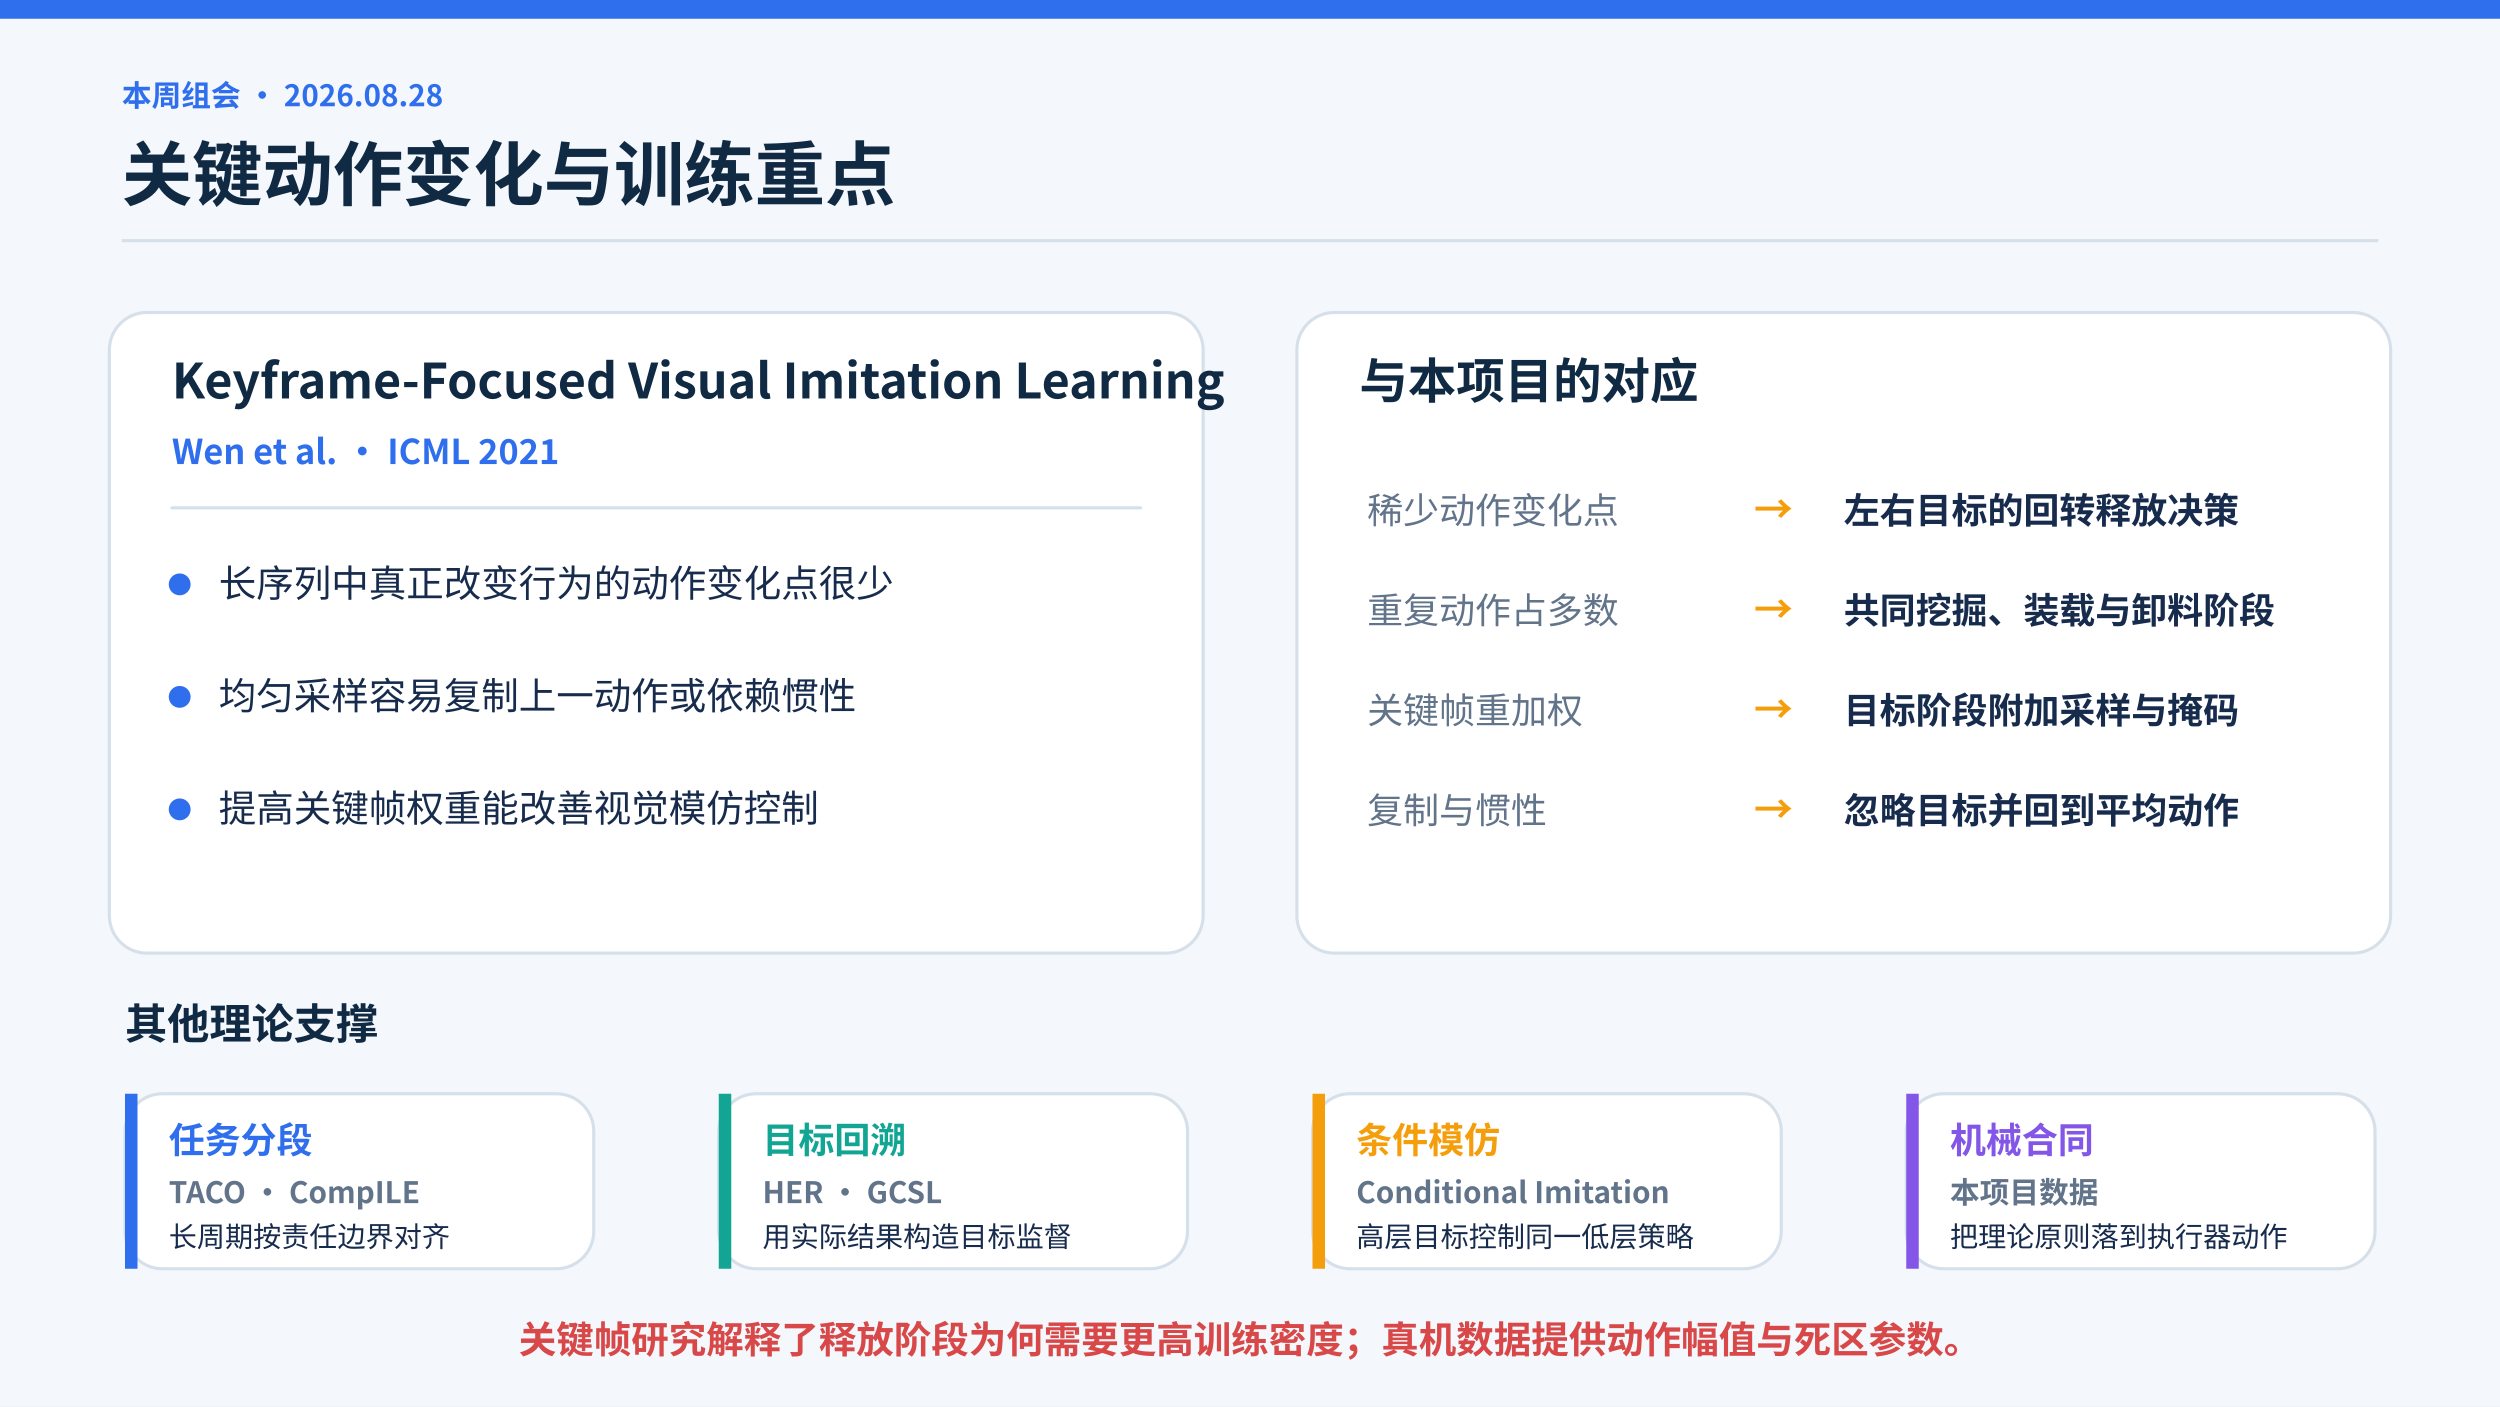
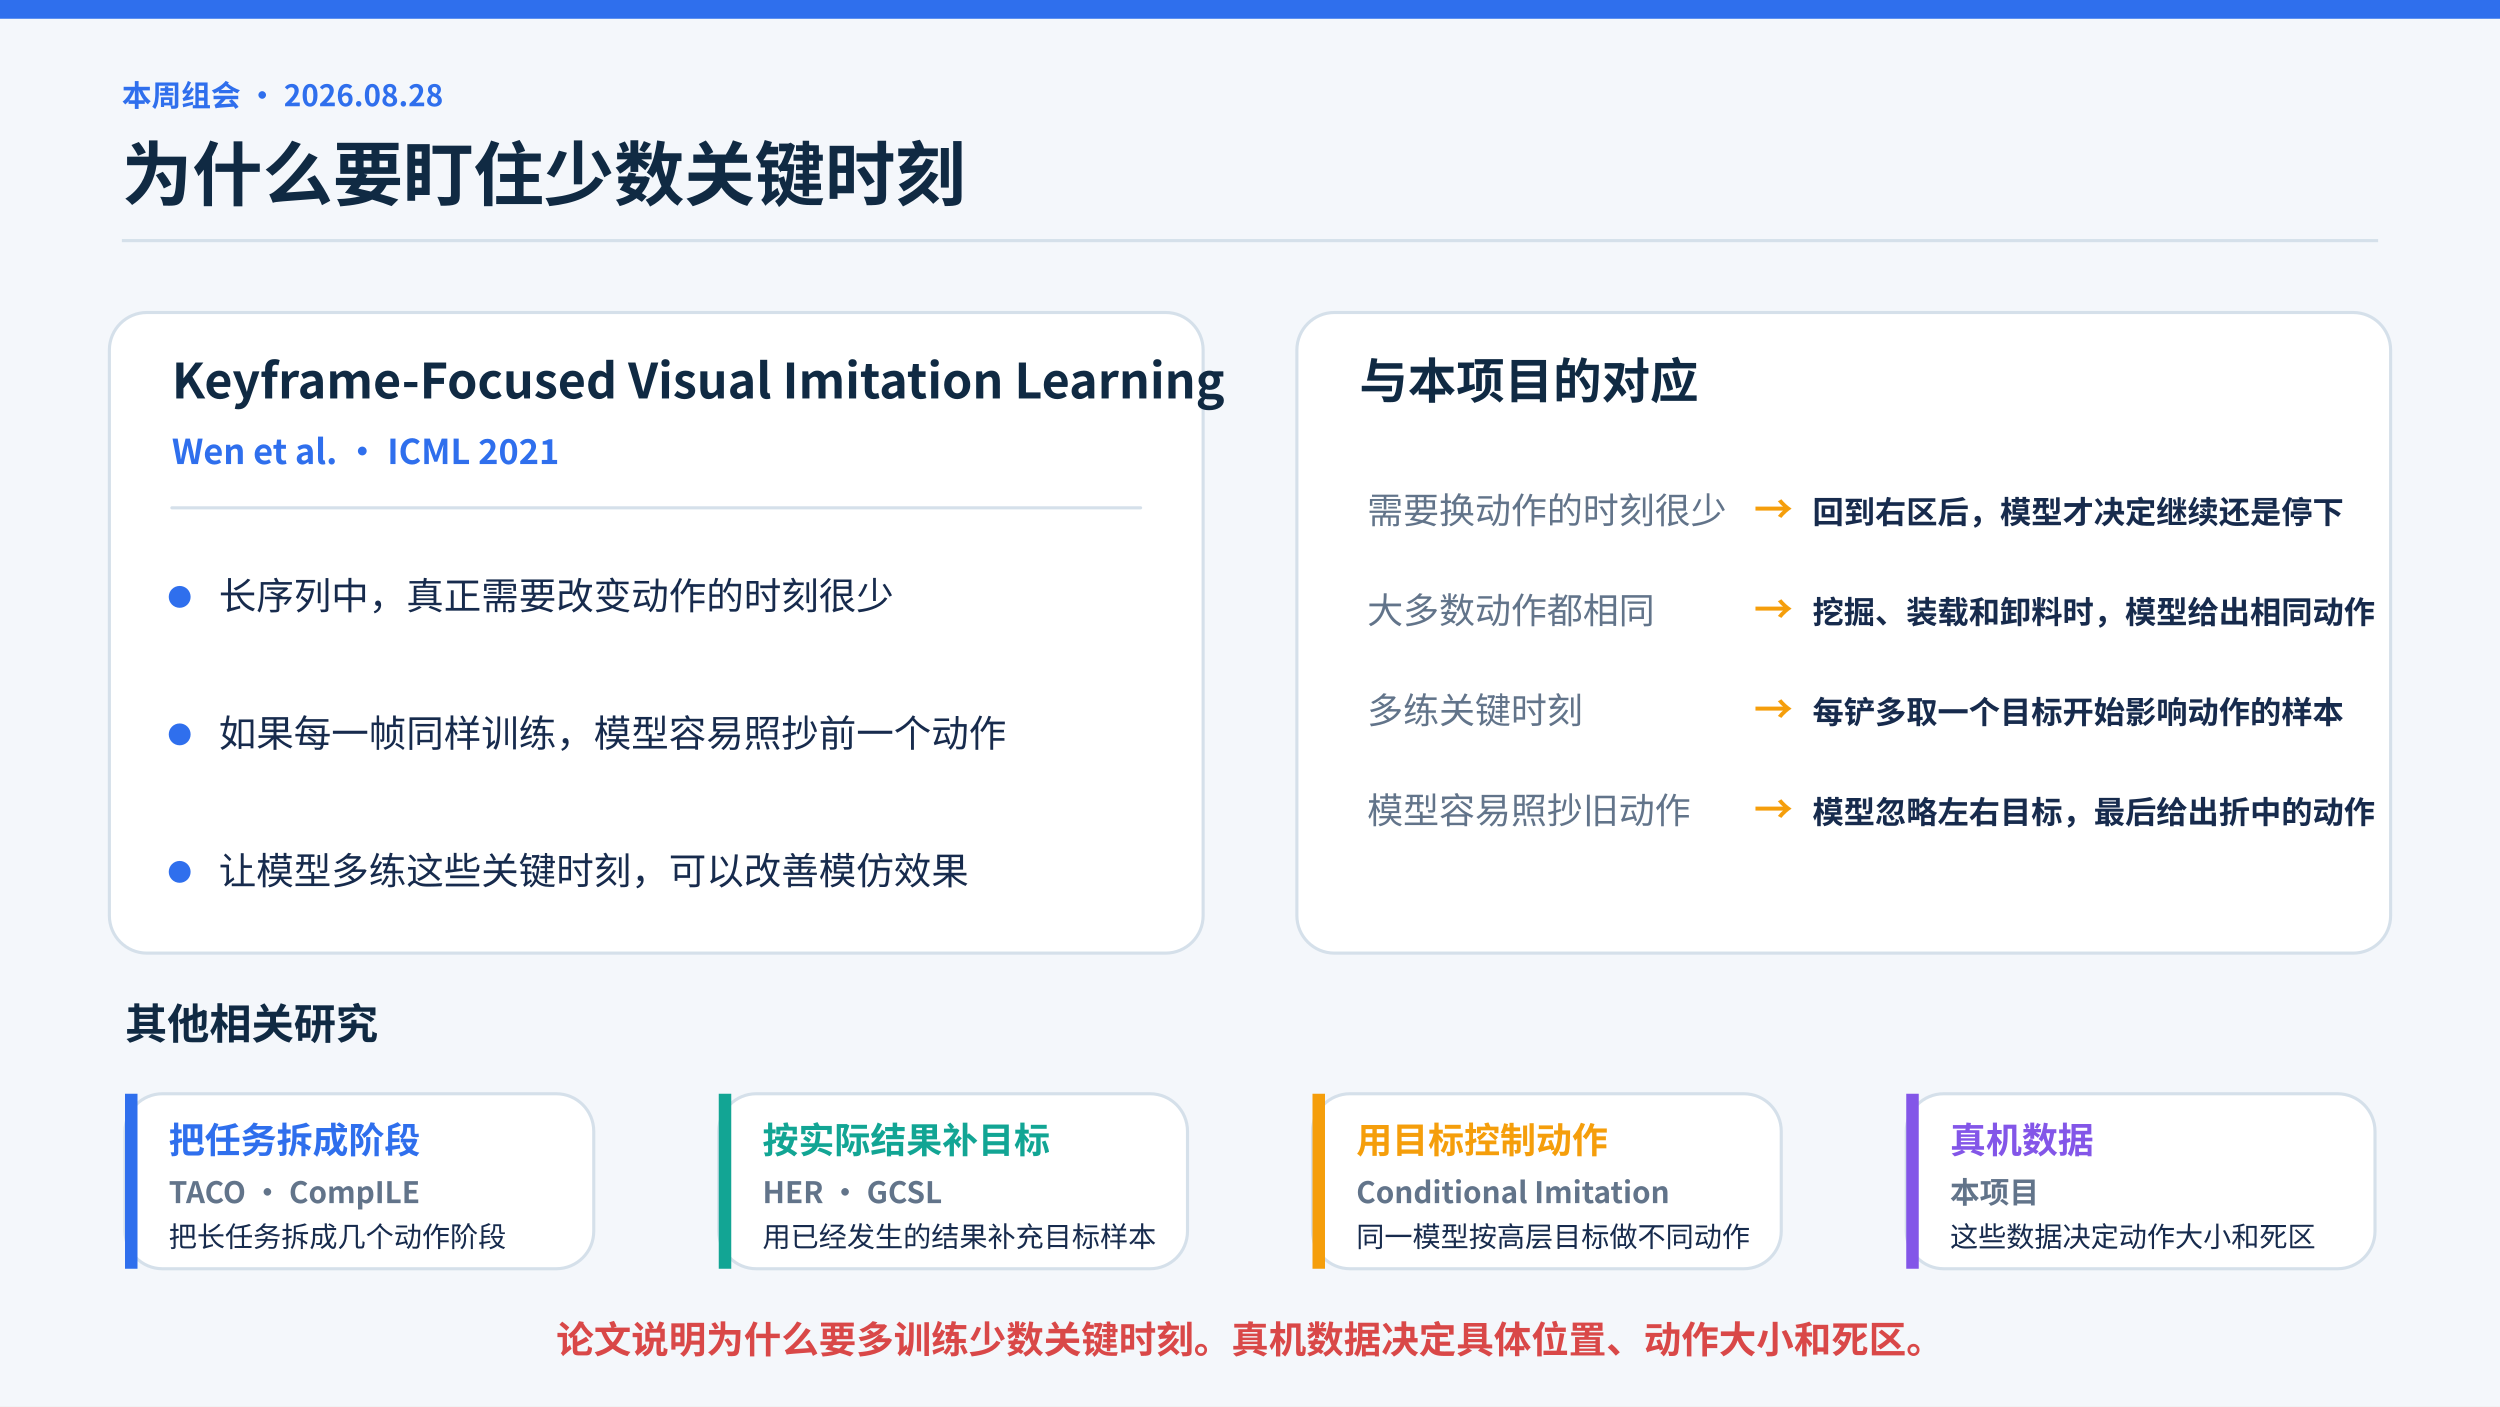
<svg xmlns="http://www.w3.org/2000/svg" viewBox="0 0 1600 900" role="img" aria-labelledby="svg-title svg-desc">
  <defs>
    <marker id="arrowhead" markerWidth="10" markerHeight="10" refX="8" refY="3" orient="auto" markerUnits="strokeWidth">
      <path d="M0,0 L0,6 L9,3 z" fill="#9FB1C2" />
    </marker>
    <style>
      text { font-family: "Noto Sans CJK SC", "Source Han Sans SC", "Microsoft YaHei", Arial, sans-serif; }
    </style>
  </defs>
  <rect width="1600" height="900" fill="#F4F7FB" />
  <rect width="1600" height="12" fill="#2F6FED" />
  <text x="78" y="68" font-family="Noto Sans CJK SC, Source Han Sans SC, Microsoft YaHei, Arial, sans-serif" font-size="19" font-weight="700" fill="#2F6FED">本周组会 · 2026.08.28</text>
-   <text x="78" y="128" font-family="Noto Sans CJK SC, Source Han Sans SC, Microsoft YaHei, Arial, sans-serif" font-size="45" font-weight="700" fill="#102A43">关键动作变化与训练重点</text>
+   <text x="78" y="128" font-family="Noto Sans CJK SC, Source Han Sans SC, Microsoft YaHei, Arial, sans-serif" font-size="45" font-weight="700" fill="#102A43">为什么要盯住少数关键时刻</text>
  <line x1="78" y1="154" x2="1522" y2="154" stroke="#D5E0EA" stroke-width="2" />
  <rect x="70" y="200" width="700" height="410" rx="24" fill="#FFFFFF" stroke="#D5E0EA" stroke-width="2" />
  <text x="110" y="255" font-size="31" fill="#102A43" font-weight="700" text-anchor="start">Keyframe-Focused Visual Imitation Learning</text>
  <text x="110" y="297" font-size="22" fill="#2F6FED" font-weight="700" text-anchor="start">Wen et al. · ICML 2021</text>
  <line x1="110" y1="325" x2="730" y2="325" stroke="#D5E0EA" stroke-width="2" stroke-linecap="round" />
-   <circle cx="115" cy="374" r="7" fill="#2F6FED" />
-   <text x="140" y="382" font-size="24" fill="#172B4D" font-weight="400" text-anchor="start">长序列中真正改变行为的动作变化点很少</text>
-   <circle cx="115" cy="446" r="7" fill="#2F6FED" />
-   <text x="140" y="454" font-size="24" fill="#172B4D" font-weight="400" text-anchor="start">均匀采样容易复制上一动作或依赖惯性</text>
-   <circle cx="115" cy="518" r="7" fill="#2F6FED" />
-   <text x="140" y="526" font-size="24" fill="#172B4D" font-weight="400" text-anchor="start">提高关键帧权重能改善视觉模仿控制</text>
+   <circle cx="115" cy="382" r="7" fill="#2F6FED" />
+   <text x="140" y="390" font-size="24" fill="#172B4D" font-weight="400" text-anchor="start">长序列中，真正需要改变动作的时刻很少</text>
+   <circle cx="115" cy="470" r="7" fill="#2F6FED" />
+   <text x="140" y="478" font-size="24" fill="#172B4D" font-weight="400" text-anchor="start">如果每一帧同样训练，模型容易照抄前一个动作</text>
+   <circle cx="115" cy="558" r="7" fill="#2F6FED" />
+   <text x="140" y="566" font-size="24" fill="#172B4D" font-weight="400" text-anchor="start">让模型多练这些关键时刻，可以改善模仿效果</text>
  <rect x="830" y="200" width="700" height="410" rx="24" fill="#FFFFFF" stroke="#D5E0EA" stroke-width="2" />
  <text x="870" y="255" font-size="31" fill="#102A43" font-weight="700" text-anchor="start">与本项目的对应</text>
-   <text x="875" y="335" font-size="23" fill="#62748A" font-weight="400" text-anchor="start">稀少动作变化点</text>
+   <text x="875" y="335" font-size="23" fill="#62748A" font-weight="400" text-anchor="start">需要换动作的时刻很少</text>
  <text x="1135" y="335" font-size="25" fill="#F59E0B" font-weight="700" text-anchor="middle">→</text>
-   <text x="1180" y="335" font-size="23" fill="#172B4D" font-weight="700" text-anchor="start">左右目标的回转释放决策</text>
-   <text x="875" y="399" font-size="23" fill="#62748A" font-weight="400" text-anchor="start">重复动作占多数</text>
+   <text x="1160" y="335" font-size="20" fill="#172B4D" font-weight="700" text-anchor="start">回到右区后，模型才决定继续还是停下</text>
+   <text x="875" y="399" font-size="23" fill="#62748A" font-weight="400" text-anchor="start">大多数动作都相同</text>
  <text x="1135" y="399" font-size="25" fill="#F59E0B" font-weight="700" text-anchor="middle">→</text>
-   <text x="1180" y="399" font-size="23" fill="#172B4D" font-weight="700" text-anchor="start">共同挖掘、装载与卸料阶段</text>
-   <text x="875" y="463" font-size="23" fill="#62748A" font-weight="400" text-anchor="start">关键帧重加权</text>
+   <text x="1160" y="399" font-size="20" fill="#172B4D" font-weight="700" text-anchor="start">挖掘、装载和卸料时，模型给出相同动作</text>
+   <text x="875" y="463" font-size="23" fill="#62748A" font-weight="400" text-anchor="start">多练关键时刻</text>
  <text x="1135" y="463" font-size="25" fill="#F59E0B" font-weight="700" text-anchor="middle">→</text>
-   <text x="1180" y="463" font-size="23" fill="#172B4D" font-weight="700" text-anchor="start">目标阶段附加采样与掩码</text>
-   <text x="875" y="527" font-size="23" fill="#62748A" font-weight="400" text-anchor="start">复制与惯性</text>
+   <text x="1160" y="463" font-size="20" fill="#172B4D" font-weight="700" text-anchor="start">每铲多取一个目标开始影响动作的样本</text>
+   <text x="875" y="527" font-size="23" fill="#62748A" font-weight="400" text-anchor="start">模型容易照抄旧动作</text>
  <text x="1135" y="527" font-size="25" fill="#F59E0B" font-weight="700" text-anchor="middle">→</text>
-   <text x="1180" y="527" font-size="23" fill="#172B4D" font-weight="700" text-anchor="start">忽略目标并回到平均动作</text>
-   <text x="80" y="665" font-size="27" fill="#102A43" font-weight="700" text-anchor="start">其他理论支撑</text>
+   <text x="1160" y="527" font-size="20" fill="#172B4D" font-weight="700" text-anchor="start">模型忽略左右目标，最后给出折中的动作</text>
+   <text x="80" y="665" font-size="27" fill="#102A43" font-weight="700" text-anchor="start">其他相关研究</text>
  <rect x="80" y="700" width="300" height="112" rx="24" fill="#FFFFFF" stroke="#D5E0EA" stroke-width="2" />
  <rect x="80" y="700" width="8" height="112" fill="#2F6FED" />
-   <text x="108" y="738" font-size="23" fill="#2F6FED" font-weight="700" text-anchor="start">任务分段</text>
+   <text x="108" y="738" font-size="23" fill="#2F6FED" font-weight="700" text-anchor="start">把任务拆成阶段</text>
  <text x="108" y="770" font-size="19" fill="#62748A" font-weight="700" text-anchor="start">TACO · CompILE</text>
-   <text x="108" y="798" font-size="18" fill="#172B4D" font-weight="400" text-anchor="start">长周期按责任边界对齐</text>
+   <text x="108" y="798" font-size="18" fill="#172B4D" font-weight="400" text-anchor="start">把长任务拆成几个动作阶段</text>
  <rect x="460" y="700" width="300" height="112" rx="24" fill="#FFFFFF" stroke="#D5E0EA" stroke-width="2" />
  <rect x="460" y="700" width="8" height="112" fill="#12A594" />
-   <text x="488" y="738" font-size="23" fill="#12A594" font-weight="700" text-anchor="start">目标回溯</text>
+   <text x="488" y="738" font-size="23" fill="#12A594" font-weight="700" text-anchor="start">按实际结果补目标</text>
  <text x="488" y="770" font-size="19" fill="#62748A" font-weight="700" text-anchor="start">HER · GCSL</text>
-   <text x="488" y="798" font-size="18" fill="#172B4D" font-weight="400" text-anchor="start">用实际结果构造目标监督</text>
+   <text x="488" y="798" font-size="18" fill="#172B4D" font-weight="400" text-anchor="start">用已经发生的结果补充目标样本</text>
  <rect x="840" y="700" width="300" height="112" rx="24" fill="#FFFFFF" stroke="#D5E0EA" stroke-width="2" />
  <rect x="840" y="700" width="8" height="112" fill="#F59E0B" />
-   <text x="868" y="738" font-size="23" fill="#F59E0B" font-weight="700" text-anchor="start">条件模仿</text>
+   <text x="868" y="738" font-size="23" fill="#F59E0B" font-weight="700" text-anchor="start">用目标控制动作</text>
  <text x="868" y="770" font-size="19" fill="#62748A" font-weight="700" text-anchor="start">Conditional Imitation</text>
-   <text x="868" y="798" font-size="18" fill="#172B4D" font-weight="400" text-anchor="start">高层目标控制同一低层策略</text>
+   <text x="868" y="798" font-size="18" fill="#172B4D" font-weight="400" text-anchor="start">同一模型按高层目标做不同动作</text>
  <rect x="1220" y="700" width="300" height="112" rx="24" fill="#FFFFFF" stroke="#D5E0EA" stroke-width="2" />
  <rect x="1220" y="700" width="8" height="112" fill="#8356E8" />
-   <text x="1248" y="738" font-size="23" fill="#8356E8" font-weight="700" text-anchor="start">机械合同</text>
-   <text x="1248" y="770" font-size="19" fill="#62748A" font-weight="700" text-anchor="start">本项目数据</text>
-   <text x="1248" y="798" font-size="18" fill="#172B4D" font-weight="400" text-anchor="start">把理论原则落到执行器动作</text>
-   <text x="800" y="866" font-size="24" fill="#D94848" font-weight="700" text-anchor="middle">关键帧研究解释了释放阶段为何需要更高训练密度；真机数据提供动作幅值与死区参数。</text>
+   <text x="1248" y="738" font-size="23" fill="#8356E8" font-weight="700" text-anchor="start">真机数据</text>
+   <text x="1248" y="770" font-size="19" fill="#62748A" font-weight="700" text-anchor="start">本项目</text>
+   <text x="1248" y="798" font-size="18" fill="#172B4D" font-weight="400" text-anchor="start">这些数据决定动作大小和死区</text>
+   <text x="800" y="866" font-size="24" fill="#D94848" font-weight="700" text-anchor="middle">论文说明为什么要多训练少数关键时刻。真机数据决定具体位置、动作大小和死区。</text>
</svg>
